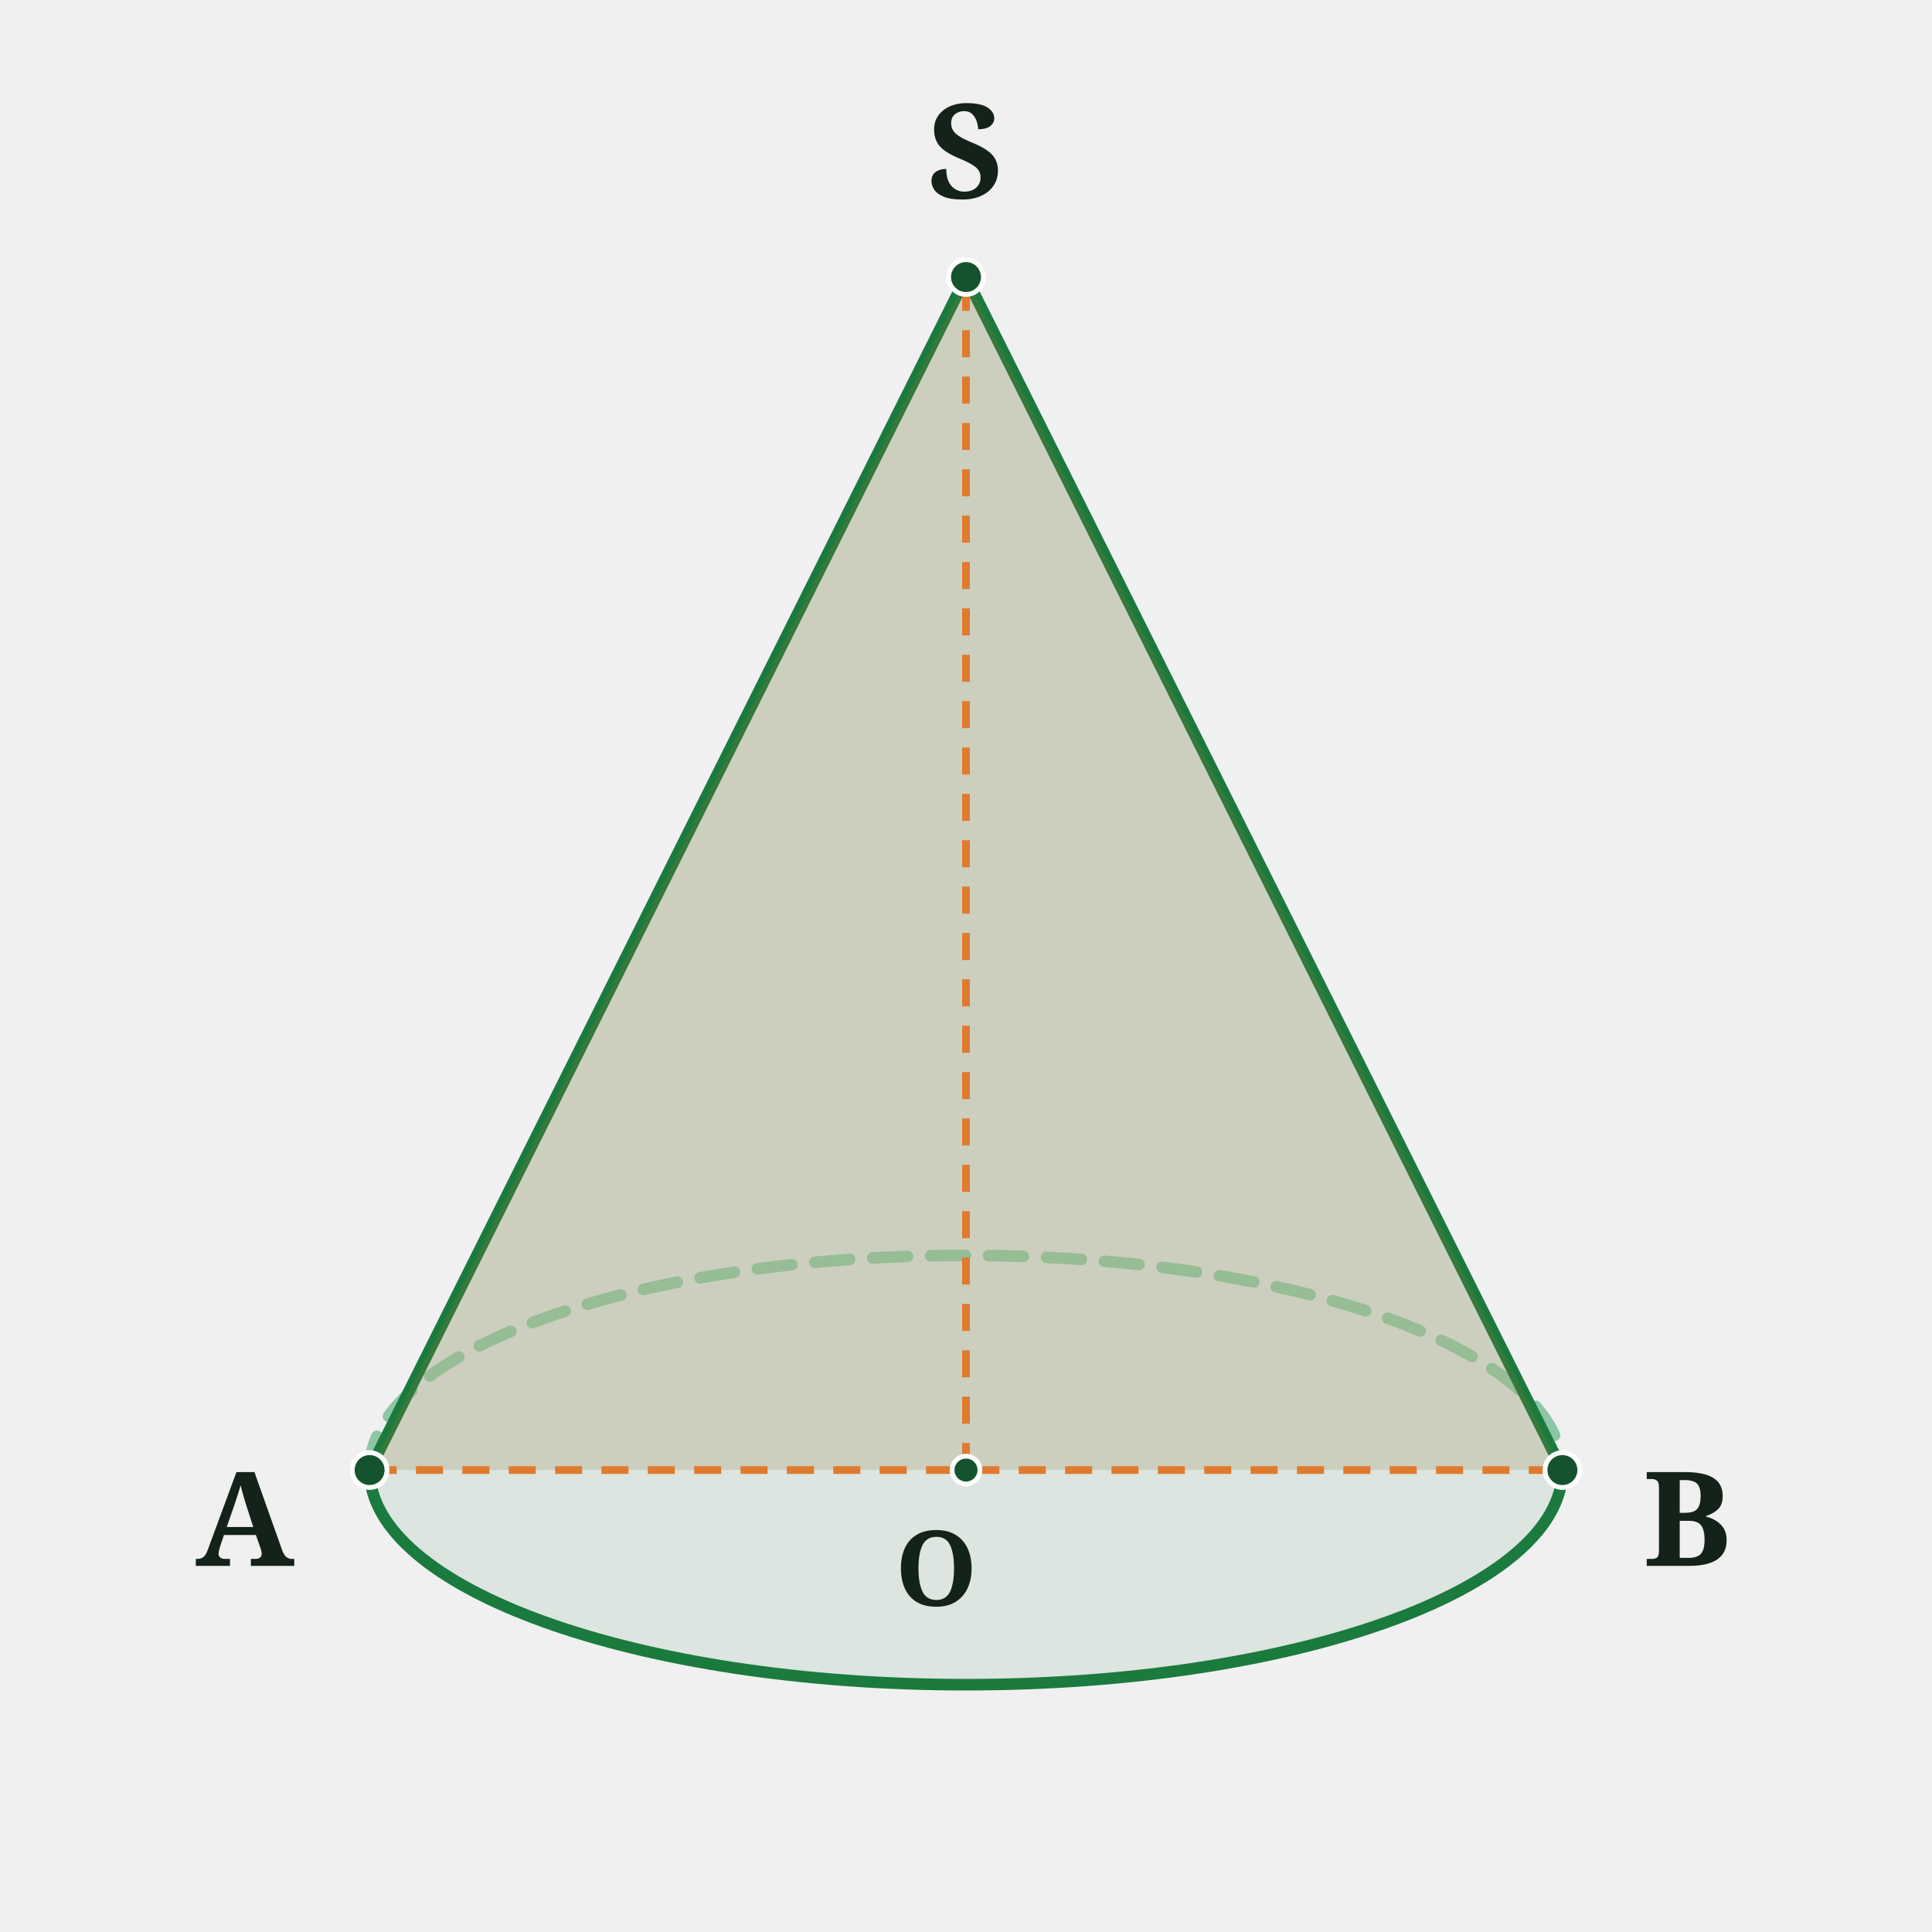
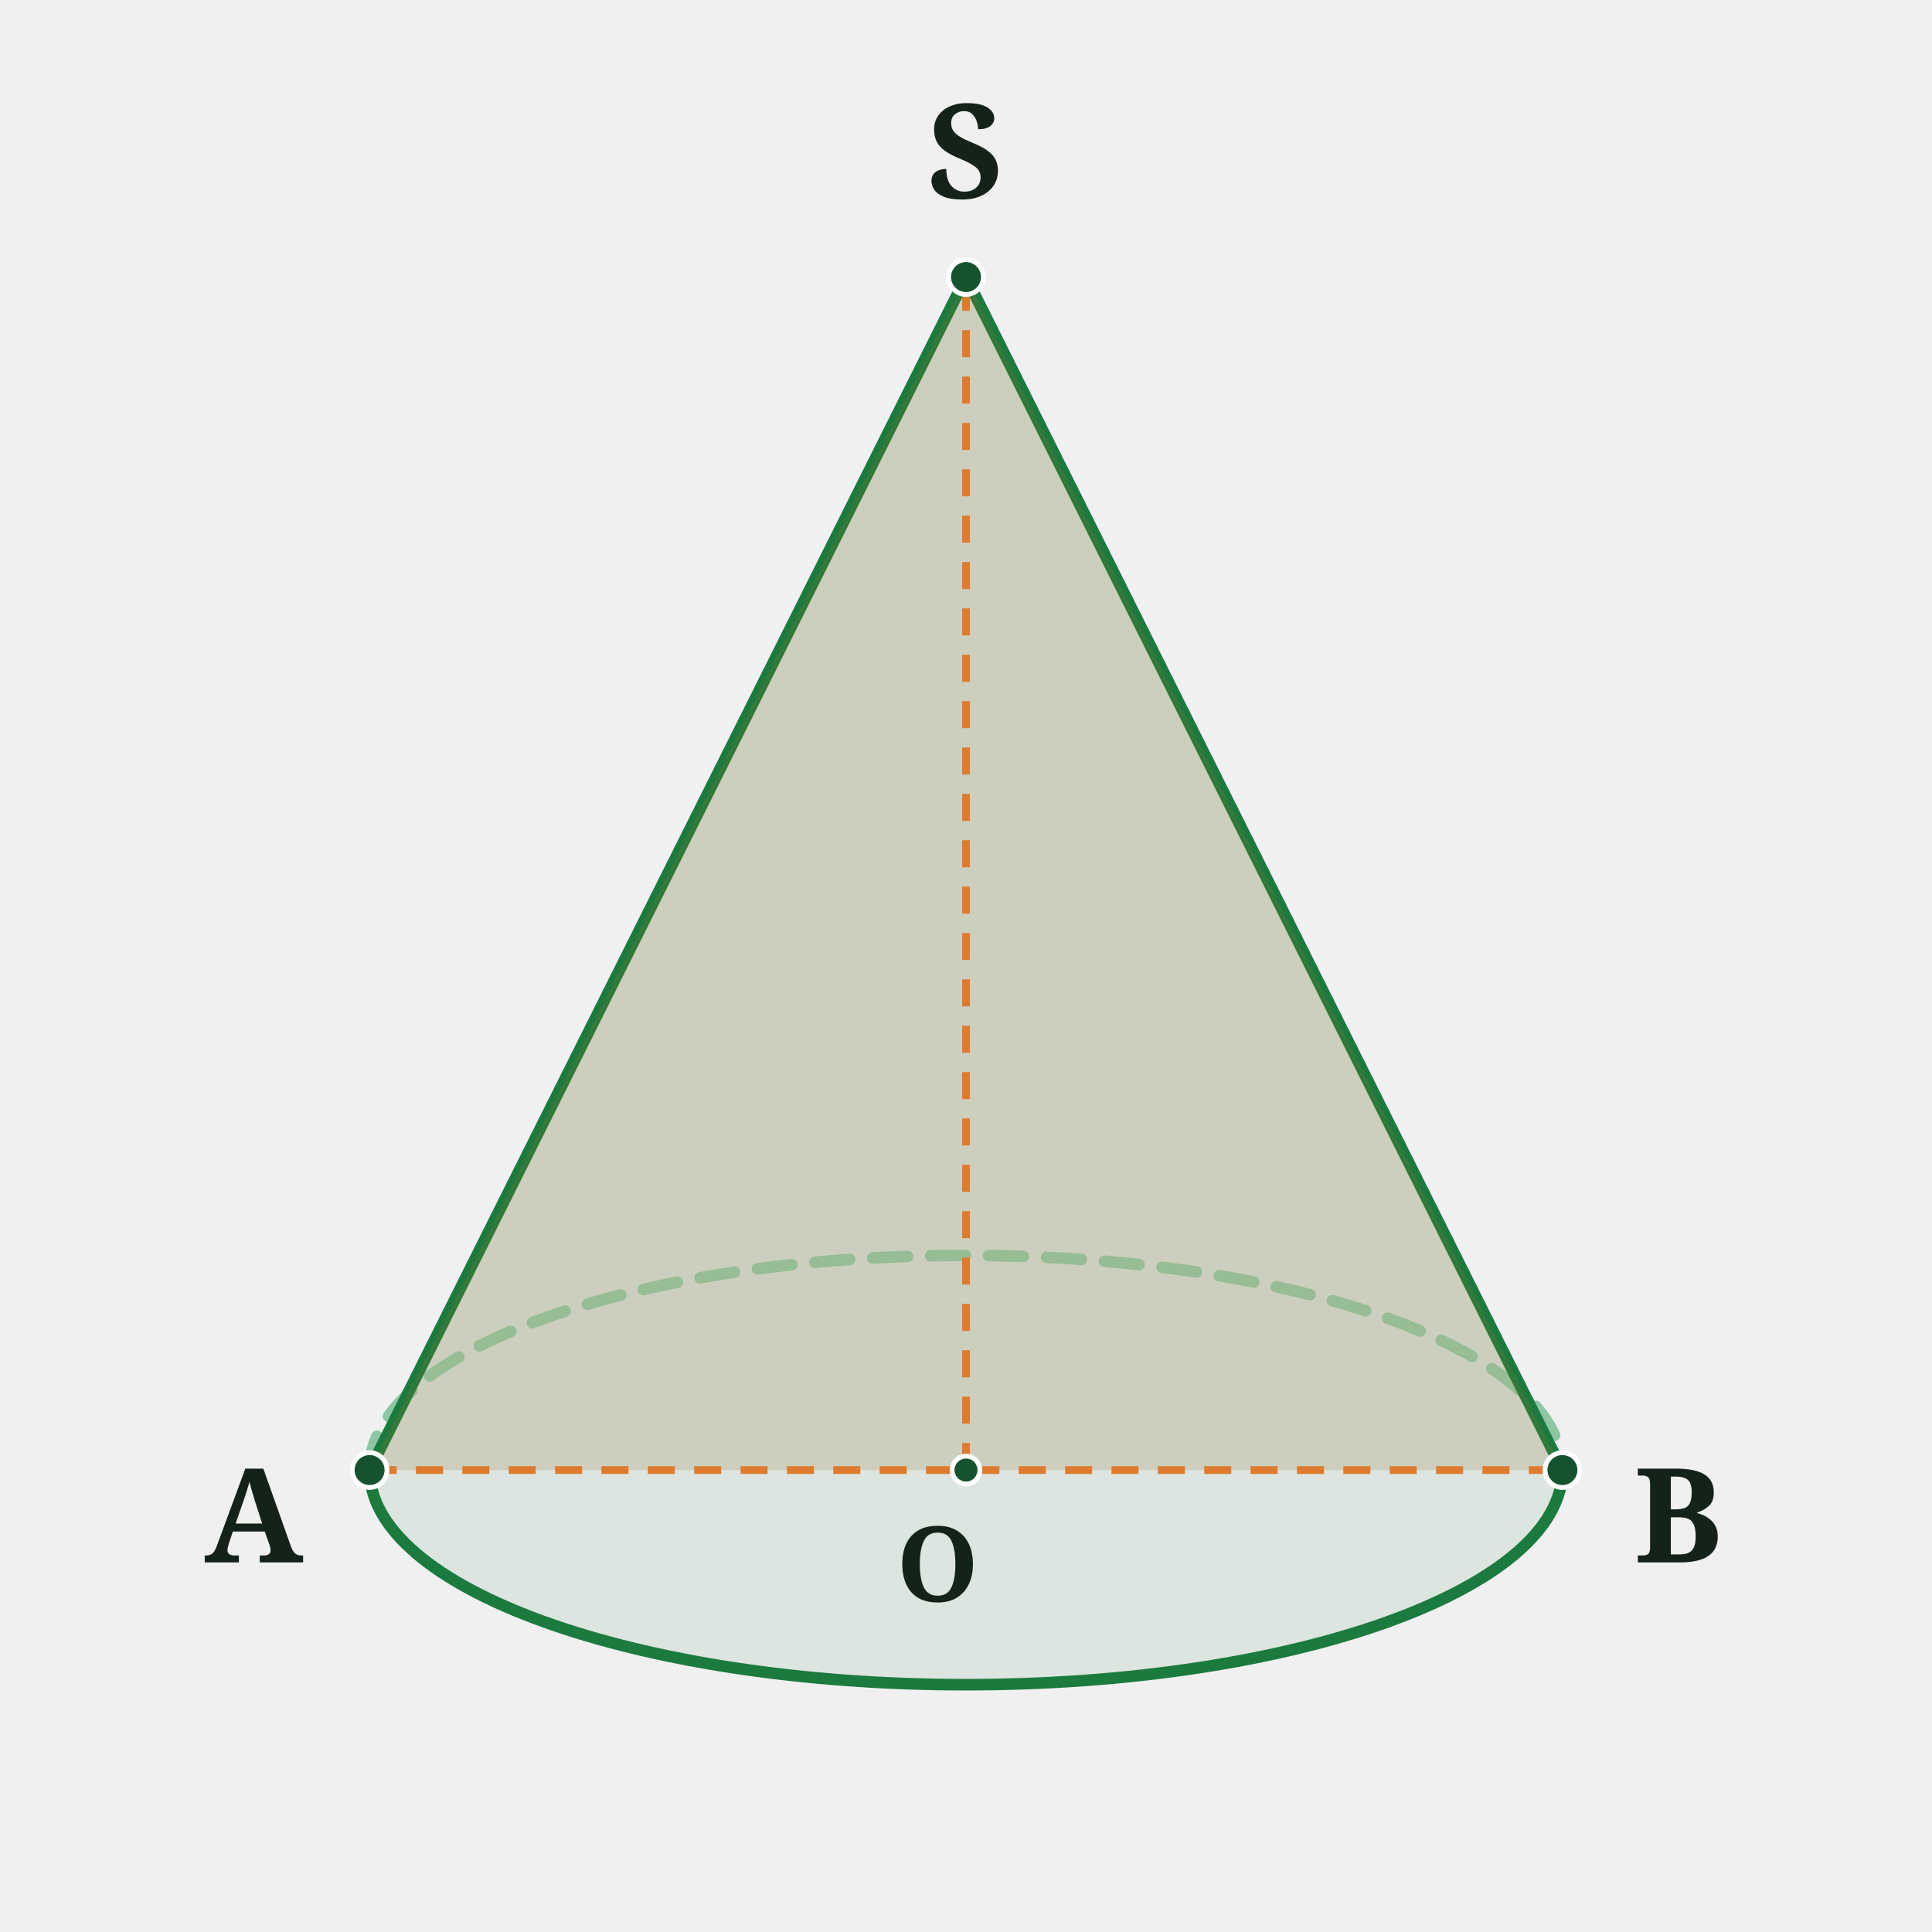
<svg xmlns="http://www.w3.org/2000/svg" viewBox="0 0 1000 1000" width="1000" height="1000">
  <polygon points="191.3,760.9 500.0,143.4 808.7,760.9" fill="#1B7A3E" fill-opacity="0.09" stroke="none" />
  <path d="M 191.3 760.9 L 500.0 143.4 L 808.7 760.9 A 308.7 111.1 0 0 1 191.3 760.9 Z" fill="#1B7A3E" fill-opacity="0.09" stroke="none" />
  <path d="M 191.3 760.9 A 308.7 111.1 0 0 1 808.7 760.9" fill="none" stroke="#8CC6A3" stroke-width="6" stroke-dasharray="18,12" stroke-linecap="round" />
  <path d="M 191.3 760.9 A 308.7 111.1 0 0 0 808.7 760.9" fill="none" stroke="#1B7A3E" stroke-width="6" stroke-linecap="round" />
  <line x1="191.3" y1="760.9" x2="500.0" y2="143.4" stroke="#1B7A3E" stroke-width="6" stroke-linecap="round" />
  <line x1="808.7" y1="760.9" x2="500.0" y2="143.4" stroke="#1B7A3E" stroke-width="6" stroke-linecap="round" />
  <polygon points="191.3,760.9 808.7,760.9 500.0,143.4" fill="#E07A2F" fill-opacity="0.12" stroke="none" />
  <line x1="191.3" y1="760.9" x2="808.7" y2="760.9" stroke="#E07A2F" stroke-width="4" stroke-dasharray="14,10" />
  <line x1="500.0" y1="760.9" x2="500.0" y2="143.4" stroke="#E07A2F" stroke-width="4" stroke-dasharray="14,10" />
  <circle cx="191.3" cy="760.9" r="9" fill="#14532D" stroke="#fff" stroke-width="2.5" />
  <circle cx="808.7" cy="760.9" r="9" fill="#14532D" stroke="#fff" stroke-width="2.5" />
  <circle cx="500.0" cy="760.9" r="7.2" fill="#14532D" stroke="#fff" stroke-width="2.5" />
  <circle cx="500.0" cy="143.4" r="9" fill="#14532D" stroke="#fff" stroke-width="2.5" />
  <text x="500.0" y="102.6" font-family="Lora, Georgia, serif" font-weight="700" font-size="68" fill="#14231A" text-anchor="middle">S</text>
-   <text x="484.6" y="831.1" font-family="Lora, Georgia, serif" font-weight="700" font-size="54" fill="#14231A" text-anchor="middle">O</text>
-   <text x="126.7" y="810.5" font-family="Lora, Georgia, serif" font-weight="700" font-size="68" fill="#14231A" text-anchor="middle">A</text>
-   <text x="873.3" y="810.5" font-family="Lora, Georgia, serif" font-weight="700" font-size="68" fill="#14231A" text-anchor="middle">B</text>
+   <text x="485.3" y="828.9" font-family="Lora, Georgia, serif" font-weight="700" font-size="54" fill="#14231A" text-anchor="middle">O</text>
+   <text x="131.3" y="808.7" font-family="Lora, Georgia, serif" font-weight="700" font-size="68" fill="#14231A" text-anchor="middle">A</text>
+   <text x="868.7" y="808.7" font-family="Lora, Georgia, serif" font-weight="700" font-size="68" fill="#14231A" text-anchor="middle">B</text>
</svg>
